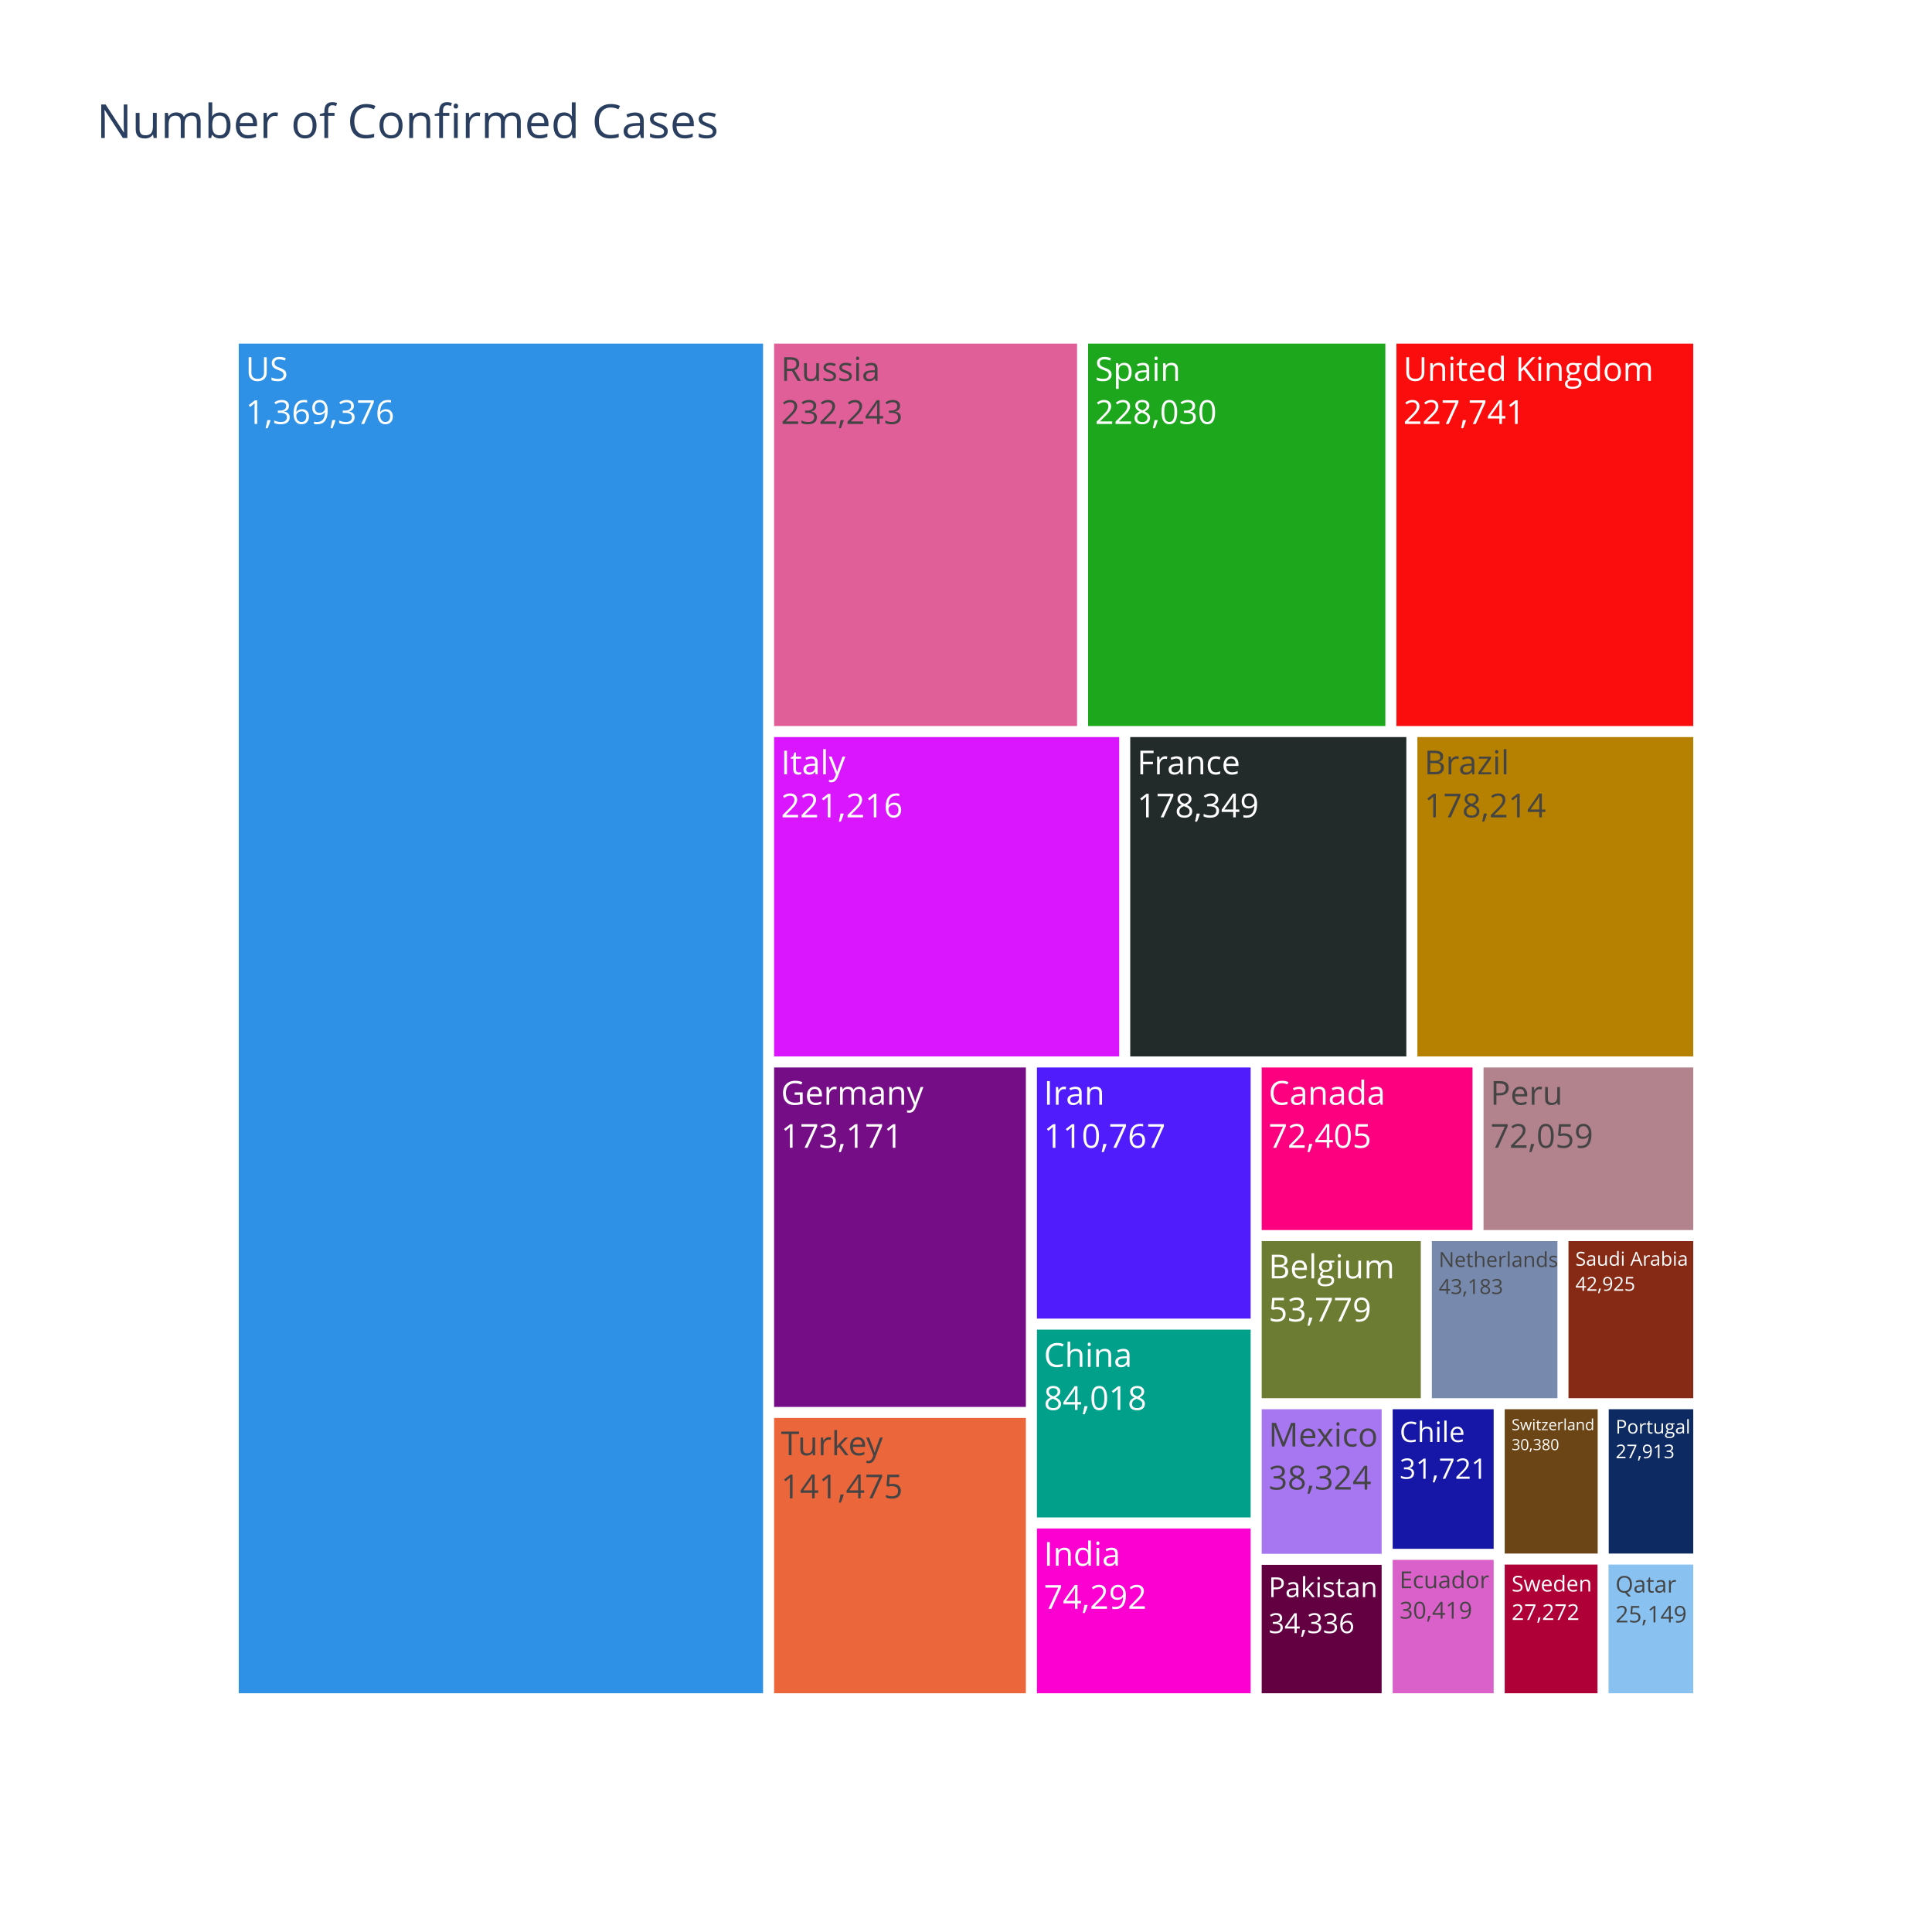
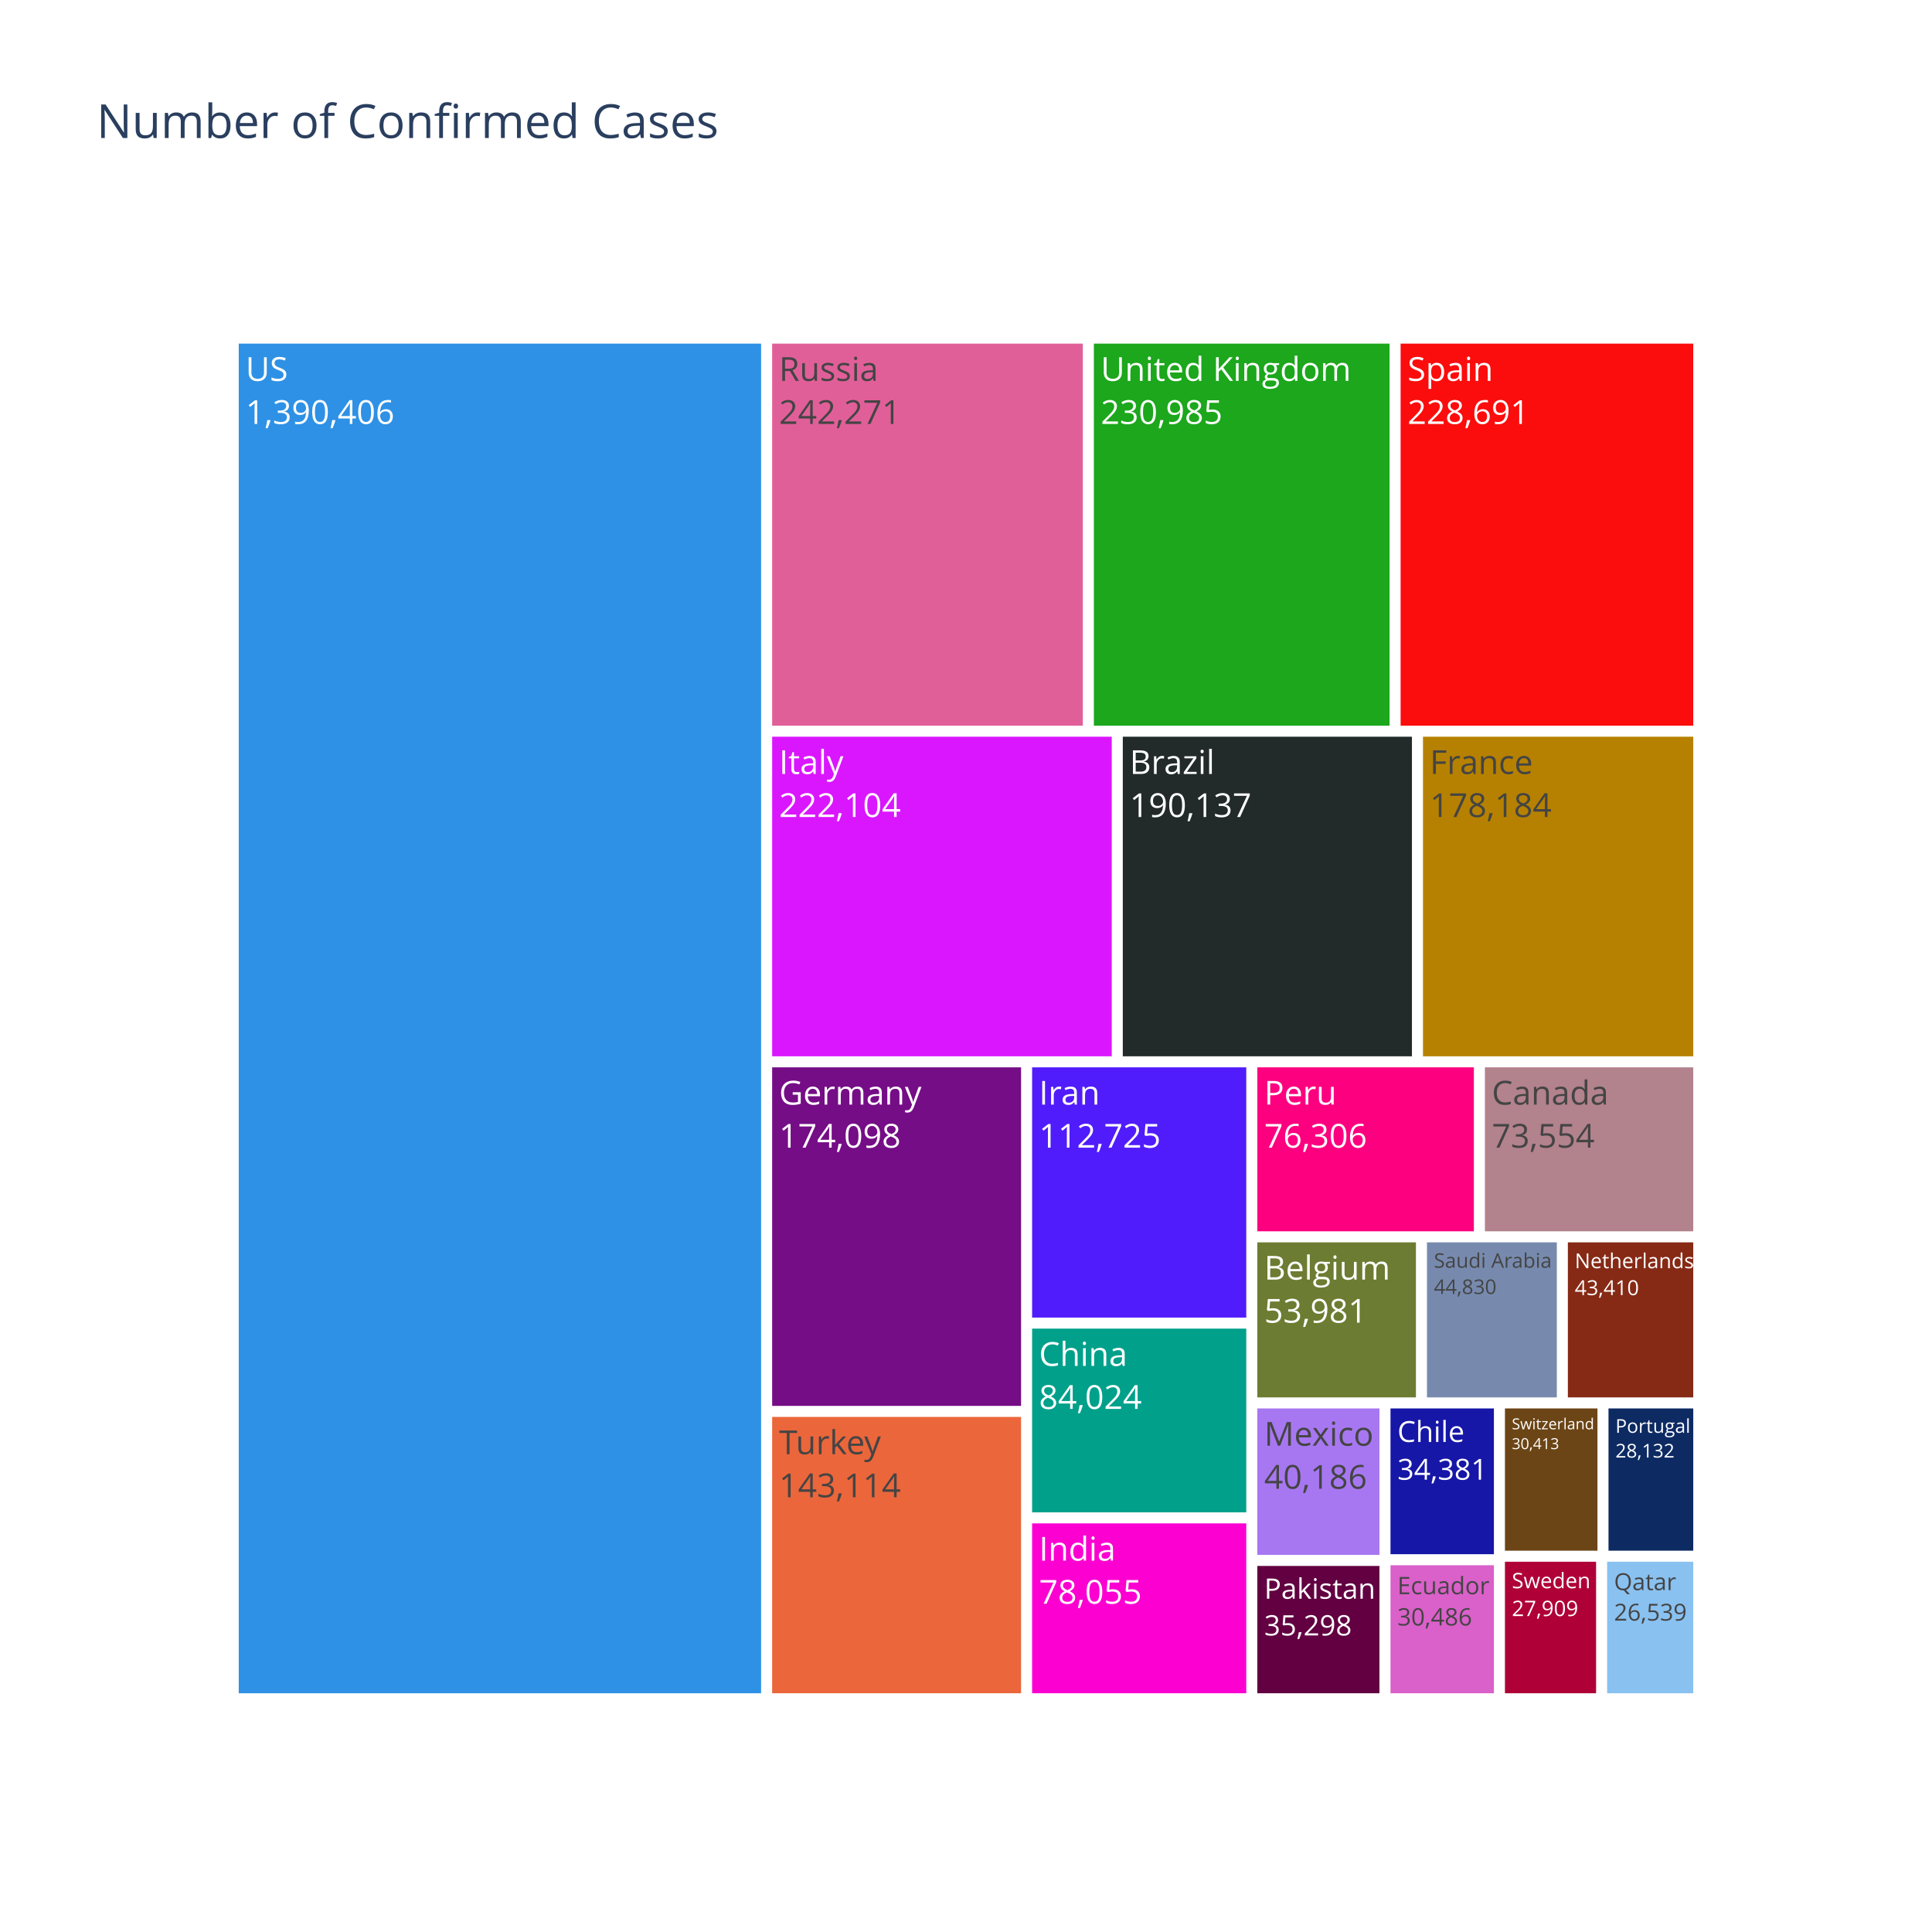
<svg xmlns="http://www.w3.org/2000/svg" class="main-svg" width="700" height="700" style="" viewBox="0 0 700 700">
  <rect x="0" y="0" width="700" height="700" style="fill: rgb(255, 255, 255); fill-opacity: 1;" />
-   <defs id="defs-272569">
+   <defs id="defs-e73ad4">
    <g class="clips" />
    <g class="gradients" />
  </defs>
  <g class="bglayer" />
  <g class="layer-below">
    <g class="imagelayer" />
    <g class="shapelayer" />
  </g>
  <g class="cartesianlayer" />
  <g class="polarlayer" />
  <g class="ternarylayer" />
  <g class="geolayer" />
  <g class="funnelarealayer" />
  <g class="pielayer" />
  <g class="treemaplayer">
    <g class="trace treemap" style="opacity: 1;">
      <g class="slice cursor-pointer">
        <path class="surface" d="M80,100L620,100L620,620L80,620Z" style="pointer-events: all; stroke-width: 0; fill: rgb(0, 0, 0); fill-opacity: 0; stroke: rgb(0, 0, 0); stroke-opacity: 0; opacity: 0;" />
        <g class="slicetext">
          <text data-notex="1" class="slicetext" text-anchor="start" x="0" y="0" style="font-family: 'Open Sans', verdana, arial, sans-serif; font-size: 12px; fill: rgb(42, 63, 95); fill-opacity: 1; white-space: pre;" transform="translate(86,114)"> </text>
        </g>
      </g>
      <g class="slice cursor-pointer">
-         <path class="surface" d="M86,124L276.968,124L276.968,614L86,614Z" style="pointer-events: all; stroke-width: 1; fill: rgb(46, 145, 229); fill-opacity: 1; stroke: rgb(255, 255, 255); stroke-opacity: 1; opacity: 1;" />
+         <path class="surface" d="M86,124L276.263,124L276.263,614L86,614Z" style="pointer-events: all; stroke-width: 1; fill: rgb(46, 145, 229); fill-opacity: 1; stroke: rgb(255, 255, 255); stroke-opacity: 1; opacity: 1;" />
        <g class="slicetext">
          <text data-notex="1" class="slicetext" text-anchor="start" x="0" y="0" style="font-family: 'Open Sans', verdana, arial, sans-serif; font-size: 12px; fill: rgb(255, 255, 255); fill-opacity: 1; white-space: pre;" transform="translate(89,138)">
            <tspan class="line" dy="0em" x="0" y="0">US</tspan>
-             <tspan class="line" dy="1.3em" x="0" y="0">1,369,376</tspan>
-           </text>
-         </g>
-       </g>
-       <g class="slice cursor-pointer">
-         <path class="surface" d="M279.968,124L390.735,124L390.735,263.554L279.968,263.554Z" style="pointer-events: all; stroke-width: 1; fill: rgb(225, 95, 153); fill-opacity: 1; stroke: rgb(255, 255, 255); stroke-opacity: 1; opacity: 1;" />
-         <g class="slicetext">
-           <text data-notex="1" class="slicetext" text-anchor="start" x="0" y="0" style="font-family: 'Open Sans', verdana, arial, sans-serif; font-size: 12px; fill: rgb(68, 68, 68); fill-opacity: 1; white-space: pre;" transform="translate(282.9679,138)">
+             <tspan class="line" dy="1.3em" x="0" y="0">1,390,406</tspan>
+           </text>
+         </g>
+       </g>
+       <g class="slice cursor-pointer">
+         <path class="surface" d="M279.263,124L392.83,124L392.83,263.422L279.263,263.422Z" style="pointer-events: all; stroke-width: 1; fill: rgb(225, 95, 153); fill-opacity: 1; stroke: rgb(255, 255, 255); stroke-opacity: 1; opacity: 1;" />
+         <g class="slicetext">
+           <text data-notex="1" class="slicetext" text-anchor="start" x="0" y="0" style="font-family: 'Open Sans', verdana, arial, sans-serif; font-size: 12px; fill: rgb(68, 68, 68); fill-opacity: 1; white-space: pre;" transform="translate(282.2626,138)">
            <tspan class="line" dy="0em" x="0" y="0">Russia</tspan>
-             <tspan class="line" dy="1.3em" x="0" y="0">232,243</tspan>
-           </text>
-         </g>
-       </g>
-       <g class="slice cursor-pointer">
-         <path class="surface" d="M393.735,124L502.438,124L502.438,263.554L393.735,263.554Z" style="pointer-events: all; stroke-width: 1; fill: rgb(28, 167, 28); fill-opacity: 1; stroke: rgb(255, 255, 255); stroke-opacity: 1; opacity: 1;" />
-         <g class="slicetext">
-           <text data-notex="1" class="slicetext" text-anchor="start" x="0" y="0" style="font-family: 'Open Sans', verdana, arial, sans-serif; font-size: 12px; fill: rgb(255, 255, 255); fill-opacity: 1; white-space: pre;" transform="translate(396.735,138)">
+             <tspan class="line" dy="1.3em" x="0" y="0">242,271</tspan>
+           </text>
+         </g>
+       </g>
+       <g class="slice cursor-pointer">
+         <path class="surface" d="M395.83,124L503.967,124L503.967,263.422L395.83,263.422Z" style="pointer-events: all; stroke-width: 1; fill: rgb(28, 167, 28); fill-opacity: 1; stroke: rgb(255, 255, 255); stroke-opacity: 1; opacity: 1;" />
+         <g class="slicetext">
+           <text data-notex="1" class="slicetext" text-anchor="start" x="0" y="0" style="font-family: 'Open Sans', verdana, arial, sans-serif; font-size: 12px; fill: rgb(255, 255, 255); fill-opacity: 1; white-space: pre;" transform="translate(398.8298,138)">
+             <tspan class="line" dy="0em" x="0" y="0">United Kingdom</tspan>
+             <tspan class="line" dy="1.3em" x="0" y="0">230,985</tspan>
+           </text>
+         </g>
+       </g>
+       <g class="slice cursor-pointer">
+         <path class="surface" d="M506.967,124L614,124L614,263.422L506.967,263.422Z" style="pointer-events: all; stroke-width: 1; fill: rgb(251, 13, 13); fill-opacity: 1; stroke: rgb(255, 255, 255); stroke-opacity: 1; opacity: 1;" />
+         <g class="slicetext">
+           <text data-notex="1" class="slicetext" text-anchor="start" x="0" y="0" style="font-family: 'Open Sans', verdana, arial, sans-serif; font-size: 12px; fill: rgb(255, 255, 255); fill-opacity: 1; white-space: pre;" transform="translate(509.9668,138)">
            <tspan class="line" dy="0em" x="0" y="0">Spain</tspan>
-             <tspan class="line" dy="1.3em" x="0" y="0">228,030</tspan>
-           </text>
-         </g>
-       </g>
-       <g class="slice cursor-pointer">
-         <path class="surface" d="M505.438,124L614,124L614,263.554L505.438,263.554Z" style="pointer-events: all; stroke-width: 1; fill: rgb(251, 13, 13); fill-opacity: 1; stroke: rgb(255, 255, 255); stroke-opacity: 1; opacity: 1;" />
-         <g class="slicetext">
-           <text data-notex="1" class="slicetext" text-anchor="start" x="0" y="0" style="font-family: 'Open Sans', verdana, arial, sans-serif; font-size: 12px; fill: rgb(255, 255, 255); fill-opacity: 1; white-space: pre;" transform="translate(508.4383,138)">
-             <tspan class="line" dy="0em" x="0" y="0">United Kingdom</tspan>
-             <tspan class="line" dy="1.3em" x="0" y="0">227,741</tspan>
-           </text>
-         </g>
-       </g>
-       <g class="slice cursor-pointer">
-         <path class="surface" d="M279.968,266.554L406.008,266.554L406.008,383.268L279.968,383.268Z" style="pointer-events: all; stroke-width: 1; fill: rgb(218, 22, 255); fill-opacity: 1; stroke: rgb(255, 255, 255); stroke-opacity: 1; opacity: 1;" />
-         <g class="slicetext">
-           <text data-notex="1" class="slicetext" text-anchor="start" x="0" y="0" style="font-family: 'Open Sans', verdana, arial, sans-serif; font-size: 12px; fill: rgb(255, 255, 255); fill-opacity: 1; white-space: pre;" transform="translate(282.9679,280.5543)">
+             <tspan class="line" dy="1.3em" x="0" y="0">228,691</tspan>
+           </text>
+         </g>
+       </g>
+       <g class="slice cursor-pointer">
+         <path class="surface" d="M279.263,266.422L403.311,266.422L403.311,383.217L279.263,383.217Z" style="pointer-events: all; stroke-width: 1; fill: rgb(218, 22, 255); fill-opacity: 1; stroke: rgb(255, 255, 255); stroke-opacity: 1; opacity: 1;" />
+         <g class="slicetext">
+           <text data-notex="1" class="slicetext" text-anchor="start" x="0" y="0" style="font-family: 'Open Sans', verdana, arial, sans-serif; font-size: 12px; fill: rgb(255, 255, 255); fill-opacity: 1; white-space: pre;" transform="translate(282.2626,280.4224)">
            <tspan class="line" dy="0em" x="0" y="0">Italy</tspan>
-             <tspan class="line" dy="1.3em" x="0" y="0">221,216</tspan>
-           </text>
-         </g>
-       </g>
-       <g class="slice cursor-pointer">
-         <path class="surface" d="M409.008,266.554L510.044,266.554L510.044,383.268L409.008,383.268Z" style="pointer-events: all; stroke-width: 1; fill: rgb(34, 42, 42); fill-opacity: 1; stroke: rgb(255, 255, 255); stroke-opacity: 1; opacity: 1;" />
-         <g class="slicetext">
-           <text data-notex="1" class="slicetext" text-anchor="start" x="0" y="0" style="font-family: 'Open Sans', verdana, arial, sans-serif; font-size: 12px; fill: rgb(255, 255, 255); fill-opacity: 1; white-space: pre;" transform="translate(412.0084,280.5543)">
+             <tspan class="line" dy="1.3em" x="0" y="0">222,104</tspan>
+           </text>
+         </g>
+       </g>
+       <g class="slice cursor-pointer">
+         <path class="surface" d="M406.311,266.422L512.074,266.422L512.074,383.217L406.311,383.217Z" style="pointer-events: all; stroke-width: 1; fill: rgb(34, 42, 42); fill-opacity: 1; stroke: rgb(255, 255, 255); stroke-opacity: 1; opacity: 1;" />
+         <g class="slicetext">
+           <text data-notex="1" class="slicetext" text-anchor="start" x="0" y="0" style="font-family: 'Open Sans', verdana, arial, sans-serif; font-size: 12px; fill: rgb(255, 255, 255); fill-opacity: 1; white-space: pre;" transform="translate(409.3115,280.4224)">
+             <tspan class="line" dy="0em" x="0" y="0">Brazil</tspan>
+             <tspan class="line" dy="1.3em" x="0" y="0">190,137</tspan>
+           </text>
+         </g>
+       </g>
+       <g class="slice cursor-pointer">
+         <path class="surface" d="M515.074,266.422L614,266.422L614,383.217L515.074,383.217Z" style="pointer-events: all; stroke-width: 1; fill: rgb(182, 129, 0); fill-opacity: 1; stroke: rgb(255, 255, 255); stroke-opacity: 1; opacity: 1;" />
+         <g class="slicetext">
+           <text data-notex="1" class="slicetext" text-anchor="start" x="0" y="0" style="font-family: 'Open Sans', verdana, arial, sans-serif; font-size: 12px; fill: rgb(68, 68, 68); fill-opacity: 1; white-space: pre;" transform="translate(518.0744,280.4224)">
            <tspan class="line" dy="0em" x="0" y="0">France</tspan>
-             <tspan class="line" dy="1.3em" x="0" y="0">178,349</tspan>
-           </text>
-         </g>
-       </g>
-       <g class="slice cursor-pointer">
-         <path class="surface" d="M513.044,266.554L614,266.554L614,383.268L513.044,383.268Z" style="pointer-events: all; stroke-width: 1; fill: rgb(182, 129, 0); fill-opacity: 1; stroke: rgb(255, 255, 255); stroke-opacity: 1; opacity: 1;" />
-         <g class="slicetext">
-           <text data-notex="1" class="slicetext" text-anchor="start" x="0" y="0" style="font-family: 'Open Sans', verdana, arial, sans-serif; font-size: 12px; fill: rgb(68, 68, 68); fill-opacity: 1; white-space: pre;" transform="translate(516.0436,280.5543)">
-             <tspan class="line" dy="0em" x="0" y="0">Brazil</tspan>
-             <tspan class="line" dy="1.3em" x="0" y="0">178,214</tspan>
-           </text>
-         </g>
-       </g>
-       <g class="slice cursor-pointer">
-         <path class="surface" d="M279.968,386.268L372.197,386.268L372.197,510.256L279.968,510.256Z" style="pointer-events: all; stroke-width: 1; fill: rgb(117, 13, 134); fill-opacity: 1; stroke: rgb(255, 255, 255); stroke-opacity: 1; opacity: 1;" />
-         <g class="slicetext">
-           <text data-notex="1" class="slicetext" text-anchor="start" x="0" y="0" style="font-family: 'Open Sans', verdana, arial, sans-serif; font-size: 12px; fill: rgb(255, 255, 255); fill-opacity: 1; white-space: pre;" transform="translate(282.9679,400.2682)">
+             <tspan class="line" dy="1.3em" x="0" y="0">178,184</tspan>
+           </text>
+         </g>
+       </g>
+       <g class="slice cursor-pointer">
+         <path class="surface" d="M279.263,386.217L370.452,386.217L370.452,509.88L279.263,509.88Z" style="pointer-events: all; stroke-width: 1; fill: rgb(117, 13, 134); fill-opacity: 1; stroke: rgb(255, 255, 255); stroke-opacity: 1; opacity: 1;" />
+         <g class="slicetext">
+           <text data-notex="1" class="slicetext" text-anchor="start" x="0" y="0" style="font-family: 'Open Sans', verdana, arial, sans-serif; font-size: 12px; fill: rgb(255, 255, 255); fill-opacity: 1; white-space: pre;" transform="translate(282.2626,400.2175)">
            <tspan class="line" dy="0em" x="0" y="0">Germany</tspan>
-             <tspan class="line" dy="1.3em" x="0" y="0">173,171</tspan>
-           </text>
-         </g>
-       </g>
-       <g class="slice cursor-pointer">
-         <path class="surface" d="M279.968,513.256L372.197,513.256L372.197,614L279.968,614Z" style="pointer-events: all; stroke-width: 1; fill: rgb(235, 102, 59); fill-opacity: 1; stroke: rgb(255, 255, 255); stroke-opacity: 1; opacity: 1;" />
-         <g class="slicetext">
-           <text data-notex="1" class="slicetext" text-anchor="start" x="0" y="0" style="font-family: 'Open Sans', verdana, arial, sans-serif; font-size: 12px; fill: rgb(68, 68, 68); fill-opacity: 1; white-space: pre;" transform="translate(282.9679,527.2555)">
+             <tspan class="line" dy="1.3em" x="0" y="0">174,098</tspan>
+           </text>
+         </g>
+       </g>
+       <g class="slice cursor-pointer">
+         <path class="surface" d="M279.263,512.88L370.452,512.88L370.452,614L279.263,614Z" style="pointer-events: all; stroke-width: 1; fill: rgb(235, 102, 59); fill-opacity: 1; stroke: rgb(255, 255, 255); stroke-opacity: 1; opacity: 1;" />
+         <g class="slicetext">
+           <text data-notex="1" class="slicetext" text-anchor="start" x="0" y="0" style="font-family: 'Open Sans', verdana, arial, sans-serif; font-size: 12px; fill: rgb(68, 68, 68); fill-opacity: 1; white-space: pre;" transform="translate(282.2626,526.8797)">
            <tspan class="line" dy="0em" x="0" y="0">Turkey</tspan>
-             <tspan class="line" dy="1.3em" x="0" y="0">141,475</tspan>
-           </text>
-         </g>
-       </g>
-       <g class="slice cursor-pointer">
-         <path class="surface" d="M375.197,386.268L453.634,386.268L453.634,478.25L375.197,478.25Z" style="pointer-events: all; stroke-width: 1; fill: rgb(81, 28, 251); fill-opacity: 1; stroke: rgb(255, 255, 255); stroke-opacity: 1; opacity: 1;" />
-         <g class="slicetext">
-           <text data-notex="1" class="slicetext" text-anchor="start" x="0" y="0" style="font-family: 'Open Sans', verdana, arial, sans-serif; font-size: 12px; fill: rgb(255, 255, 255); fill-opacity: 1; white-space: pre;" transform="translate(378.1969,400.2682)">
+             <tspan class="line" dy="1.3em" x="0" y="0">143,114</tspan>
+           </text>
+         </g>
+       </g>
+       <g class="slice cursor-pointer">
+         <path class="surface" d="M373.452,386.217L452.048,386.217L452.048,477.885L373.452,477.885Z" style="pointer-events: all; stroke-width: 1; fill: rgb(81, 28, 251); fill-opacity: 1; stroke: rgb(255, 255, 255); stroke-opacity: 1; opacity: 1;" />
+         <g class="slicetext">
+           <text data-notex="1" class="slicetext" text-anchor="start" x="0" y="0" style="font-family: 'Open Sans', verdana, arial, sans-serif; font-size: 12px; fill: rgb(255, 255, 255); fill-opacity: 1; white-space: pre;" transform="translate(376.4516,400.2175)">
            <tspan class="line" dy="0em" x="0" y="0">Iran</tspan>
-             <tspan class="line" dy="1.3em" x="0" y="0">110,767</tspan>
-           </text>
-         </g>
-       </g>
-       <g class="slice cursor-pointer">
-         <path class="surface" d="M375.197,481.25L453.634,481.25L453.634,550.295L375.197,550.295Z" style="pointer-events: all; stroke-width: 1; fill: rgb(0, 160, 139); fill-opacity: 1; stroke: rgb(255, 255, 255); stroke-opacity: 1; opacity: 1;" />
-         <g class="slicetext">
-           <text data-notex="1" class="slicetext" text-anchor="start" x="0" y="0" style="font-family: 'Open Sans', verdana, arial, sans-serif; font-size: 12px; fill: rgb(255, 255, 255); fill-opacity: 1; white-space: pre;" transform="translate(378.1969,495.2502)">
+             <tspan class="line" dy="1.3em" x="0" y="0">112,725</tspan>
+           </text>
+         </g>
+       </g>
+       <g class="slice cursor-pointer">
+         <path class="surface" d="M373.452,480.885L452.048,480.885L452.048,548.449L373.452,548.449Z" style="pointer-events: all; stroke-width: 1; fill: rgb(0, 160, 139); fill-opacity: 1; stroke: rgb(255, 255, 255); stroke-opacity: 1; opacity: 1;" />
+         <g class="slicetext">
+           <text data-notex="1" class="slicetext" text-anchor="start" x="0" y="0" style="font-family: 'Open Sans', verdana, arial, sans-serif; font-size: 12px; fill: rgb(255, 255, 255); fill-opacity: 1; white-space: pre;" transform="translate(376.4516,494.8848)">
            <tspan class="line" dy="0em" x="0" y="0">China</tspan>
-             <tspan class="line" dy="1.3em" x="0" y="0">84,018</tspan>
-           </text>
-         </g>
-       </g>
-       <g class="slice cursor-pointer">
-         <path class="surface" d="M375.197,553.295L453.634,553.295L453.634,614L375.197,614Z" style="pointer-events: all; stroke-width: 1; fill: rgb(251, 0, 209); fill-opacity: 1; stroke: rgb(255, 255, 255); stroke-opacity: 1; opacity: 1;" />
-         <g class="slicetext">
-           <text data-notex="1" class="slicetext" text-anchor="start" x="0" y="0" style="font-family: 'Open Sans', verdana, arial, sans-serif; font-size: 12px; fill: rgb(255, 255, 255); fill-opacity: 1; white-space: pre;" transform="translate(378.1969,567.2951)">
+             <tspan class="line" dy="1.3em" x="0" y="0">84,024</tspan>
+           </text>
+         </g>
+       </g>
+       <g class="slice cursor-pointer">
+         <path class="surface" d="M373.452,551.449L452.048,551.449L452.048,614L373.452,614Z" style="pointer-events: all; stroke-width: 1; fill: rgb(251, 0, 209); fill-opacity: 1; stroke: rgb(255, 255, 255); stroke-opacity: 1; opacity: 1;" />
+         <g class="slicetext">
+           <text data-notex="1" class="slicetext" text-anchor="start" x="0" y="0" style="font-family: 'Open Sans', verdana, arial, sans-serif; font-size: 12px; fill: rgb(255, 255, 255); fill-opacity: 1; white-space: pre;" transform="translate(376.4516,565.4488)">
            <tspan class="line" dy="0em" x="0" y="0">India</tspan>
-             <tspan class="line" dy="1.3em" x="0" y="0">74,292</tspan>
-           </text>
-         </g>
-       </g>
-       <g class="slice cursor-pointer">
-         <path class="surface" d="M456.634,386.268L534.009,386.268L534.009,446.176L456.634,446.176Z" style="pointer-events: all; stroke-width: 1; fill: rgb(252, 0, 128); fill-opacity: 1; stroke: rgb(255, 255, 255); stroke-opacity: 1; opacity: 1;" />
-         <g class="slicetext">
-           <text data-notex="1" class="slicetext" text-anchor="start" x="0" y="0" style="font-family: 'Open Sans', verdana, arial, sans-serif; font-size: 12px; fill: rgb(255, 255, 255); fill-opacity: 1; white-space: pre;" transform="translate(459.6341,400.2682)">
+             <tspan class="line" dy="1.3em" x="0" y="0">78,055</tspan>
+           </text>
+         </g>
+       </g>
+       <g class="slice cursor-pointer">
+         <path class="surface" d="M455.048,386.217L534.511,386.217L534.511,446.627L455.048,446.627Z" style="pointer-events: all; stroke-width: 1; fill: rgb(252, 0, 128); fill-opacity: 1; stroke: rgb(255, 255, 255); stroke-opacity: 1; opacity: 1;" />
+         <g class="slicetext">
+           <text data-notex="1" class="slicetext" text-anchor="start" x="0" y="0" style="font-family: 'Open Sans', verdana, arial, sans-serif; font-size: 12px; fill: rgb(255, 255, 255); fill-opacity: 1; white-space: pre;" transform="translate(458.0484,400.2175)">
+             <tspan class="line" dy="0em" x="0" y="0">Peru</tspan>
+             <tspan class="line" dy="1.3em" x="0" y="0">76,306</tspan>
+           </text>
+         </g>
+       </g>
+       <g class="slice cursor-pointer">
+         <path class="surface" d="M537.511,386.217L614,386.217L614,446.627L537.511,446.627Z" style="pointer-events: all; stroke-width: 1; fill: rgb(178, 130, 141); fill-opacity: 1; stroke: rgb(255, 255, 255); stroke-opacity: 1; opacity: 1;" />
+         <g class="slicetext">
+           <text data-notex="1" class="slicetext" text-anchor="start" x="0" y="0" style="font-family: 'Open Sans', verdana, arial, sans-serif; font-size: 12px; fill: rgb(68, 68, 68); fill-opacity: 1; white-space: pre;" transform="translate(540.5112,400.2175)">
            <tspan class="line" dy="0em" x="0" y="0">Canada</tspan>
-             <tspan class="line" dy="1.3em" x="0" y="0">72,405</tspan>
-           </text>
-         </g>
-       </g>
-       <g class="slice cursor-pointer">
-         <path class="surface" d="M537.009,386.268L614,386.268L614,446.176L537.009,446.176Z" style="pointer-events: all; stroke-width: 1; fill: rgb(178, 130, 141); fill-opacity: 1; stroke: rgb(255, 255, 255); stroke-opacity: 1; opacity: 1;" />
-         <g class="slicetext">
-           <text data-notex="1" class="slicetext" text-anchor="start" x="0" y="0" style="font-family: 'Open Sans', verdana, arial, sans-serif; font-size: 12px; fill: rgb(68, 68, 68); fill-opacity: 1; white-space: pre;" transform="translate(540.0091,400.2682)">
-             <tspan class="line" dy="0em" x="0" y="0">Peru</tspan>
-             <tspan class="line" dy="1.3em" x="0" y="0">72,059</tspan>
-           </text>
-         </g>
-       </g>
-       <g class="slice cursor-pointer">
-         <path class="surface" d="M456.634,449.176L515.286,449.176L515.286,507.09L456.634,507.09Z" style="pointer-events: all; stroke-width: 1; fill: rgb(108, 124, 50); fill-opacity: 1; stroke: rgb(255, 255, 255); stroke-opacity: 1; opacity: 1;" />
-         <g class="slicetext">
-           <text data-notex="1" class="slicetext" text-anchor="start" x="0" y="0" style="font-family: 'Open Sans', verdana, arial, sans-serif; font-size: 12px; fill: rgb(255, 255, 255); fill-opacity: 1; white-space: pre;" transform="translate(459.6341,463.1756)">
+             <tspan class="line" dy="1.3em" x="0" y="0">73,554</tspan>
+           </text>
+         </g>
+       </g>
+       <g class="slice cursor-pointer">
+         <path class="surface" d="M455.048,449.627L513.518,449.627L513.518,506.804L455.048,506.804Z" style="pointer-events: all; stroke-width: 1; fill: rgb(108, 124, 50); fill-opacity: 1; stroke: rgb(255, 255, 255); stroke-opacity: 1; opacity: 1;" />
+         <g class="slicetext">
+           <text data-notex="1" class="slicetext" text-anchor="start" x="0" y="0" style="font-family: 'Open Sans', verdana, arial, sans-serif; font-size: 12px; fill: rgb(255, 255, 255); fill-opacity: 1; white-space: pre;" transform="translate(458.0484,463.6269)">
            <tspan class="line" dy="0em" x="0" y="0">Belgium</tspan>
-             <tspan class="line" dy="1.3em" x="0" y="0">53,779</tspan>
-           </text>
-         </g>
-       </g>
-       <g class="slice cursor-pointer">
-         <path class="surface" d="M518.286,449.176L564.791,449.176L564.791,507.09L518.286,507.09Z" style="pointer-events: all; stroke-width: 1; fill: rgb(119, 138, 174); fill-opacity: 1; stroke: rgb(255, 255, 255); stroke-opacity: 1; opacity: 1;" />
-         <g class="slicetext">
-           <text data-notex="1" class="slicetext" text-anchor="start" x="0" y="0" style="font-family: 'Open Sans', verdana, arial, sans-serif; font-size: 12px; fill: rgb(68, 68, 68); fill-opacity: 1; white-space: pre;" transform="translate(521.2862,459.0601)scale(0.6258589)">
+             <tspan class="line" dy="1.3em" x="0" y="0">53,981</tspan>
+           </text>
+         </g>
+       </g>
+       <g class="slice cursor-pointer">
+         <path class="surface" d="M516.518,449.627L564.568,449.627L564.568,506.804L516.518,506.804Z" style="pointer-events: all; stroke-width: 1; fill: rgb(119, 138, 174); fill-opacity: 1; stroke: rgb(255, 255, 255); stroke-opacity: 1; opacity: 1;" />
+         <g class="slicetext">
+           <text data-notex="1" class="slicetext" text-anchor="start" x="0" y="0" style="font-family: 'Open Sans', verdana, arial, sans-serif; font-size: 12px; fill: rgb(68, 68, 68); fill-opacity: 1; white-space: pre;" transform="translate(519.5183,459.3258)scale(0.6089973)">
+             <tspan class="line" dy="0em" x="0" y="0">Saudi Arabia</tspan>
+             <tspan class="line" dy="1.3em" x="0" y="0">44,830</tspan>
+           </text>
+         </g>
+       </g>
+       <g class="slice cursor-pointer">
+         <path class="surface" d="M567.568,449.627L614,449.627L614,506.804L567.568,506.804Z" style="pointer-events: all; stroke-width: 1; fill: rgb(134, 42, 22); fill-opacity: 1; stroke: rgb(255, 255, 255); stroke-opacity: 1; opacity: 1;" />
+         <g class="slicetext">
+           <text data-notex="1" class="slicetext" text-anchor="start" x="0" y="0" style="font-family: 'Open Sans', verdana, arial, sans-serif; font-size: 12px; fill: rgb(255, 255, 255); fill-opacity: 1; white-space: pre;" transform="translate(570.5676,459.499)scale(0.6247395)">
            <tspan class="line" dy="0em" x="0" y="0">Netherlands</tspan>
-             <tspan class="line" dy="1.3em" x="0" y="0">43,183</tspan>
-           </text>
-         </g>
-       </g>
-       <g class="slice cursor-pointer">
-         <path class="surface" d="M567.791,449.176L614,449.176L614,507.09L567.791,507.09Z" style="pointer-events: all; stroke-width: 1; fill: rgb(134, 42, 22); fill-opacity: 1; stroke: rgb(255, 255, 255); stroke-opacity: 1; opacity: 1;" />
-         <g class="slicetext">
-           <text data-notex="1" class="slicetext" text-anchor="start" x="0" y="0" style="font-family: 'Open Sans', verdana, arial, sans-serif; font-size: 12px; fill: rgb(255, 255, 255); fill-opacity: 1; white-space: pre;" transform="translate(570.791,458.5814)scale(0.582344)">
-             <tspan class="line" dy="0em" x="0" y="0">Saudi Arabia</tspan>
-             <tspan class="line" dy="1.3em" x="0" y="0">42,925</tspan>
-           </text>
-         </g>
-       </g>
-       <g class="slice cursor-pointer">
-         <path class="surface" d="M456.634,510.09L501.095,510.09L501.095,563.479L456.634,563.479Z" style="pointer-events: all; stroke-width: 1; fill: rgb(167, 119, 241); fill-opacity: 1; stroke: rgb(255, 255, 255); stroke-opacity: 1; opacity: 1;" />
-         <g class="slicetext">
-           <text data-notex="1" class="slicetext" text-anchor="start" x="0" y="0" style="font-family: 'Open Sans', verdana, arial, sans-serif; font-size: 12px; fill: rgb(68, 68, 68); fill-opacity: 1; white-space: pre;" transform="translate(459.6341,524.09)">
+             <tspan class="line" dy="1.3em" x="0" y="0">43,410</tspan>
+           </text>
+         </g>
+       </g>
+       <g class="slice cursor-pointer">
+         <path class="surface" d="M455.048,509.804L500.302,509.804L500.302,563.873L455.048,563.873Z" style="pointer-events: all; stroke-width: 1; fill: rgb(167, 119, 241); fill-opacity: 1; stroke: rgb(255, 255, 255); stroke-opacity: 1; opacity: 1;" />
+         <g class="slicetext">
+           <text data-notex="1" class="slicetext" text-anchor="start" x="0" y="0" style="font-family: 'Open Sans', verdana, arial, sans-serif; font-size: 12px; fill: rgb(68, 68, 68); fill-opacity: 1; white-space: pre;" transform="translate(458.0484,523.804)">
            <tspan class="line" dy="0em" x="0" y="0">Mexico</tspan>
-             <tspan class="line" dy="1.3em" x="0" y="0">38,324</tspan>
-           </text>
-         </g>
-       </g>
-       <g class="slice cursor-pointer">
-         <path class="surface" d="M456.634,566.479L501.095,566.479L501.095,614L456.634,614Z" style="pointer-events: all; stroke-width: 1; fill: rgb(98, 0, 66); fill-opacity: 1; stroke: rgb(255, 255, 255); stroke-opacity: 1; opacity: 1;" />
-         <g class="slicetext">
-           <text data-notex="1" class="slicetext" text-anchor="start" x="0" y="0" style="font-family: 'Open Sans', verdana, arial, sans-serif; font-size: 12px; fill: rgb(255, 255, 255); fill-opacity: 1; white-space: pre;" transform="translate(459.6341,578.6697)scale(0.8355272)">
+             <tspan class="line" dy="1.3em" x="0" y="0">40,186</tspan>
+           </text>
+         </g>
+       </g>
+       <g class="slice cursor-pointer">
+         <path class="surface" d="M455.048,566.873L500.302,566.873L500.302,614L455.048,614Z" style="pointer-events: all; stroke-width: 1; fill: rgb(98, 0, 66); fill-opacity: 1; stroke: rgb(255, 255, 255); stroke-opacity: 1; opacity: 1;" />
+         <g class="slicetext">
+           <text data-notex="1" class="slicetext" text-anchor="start" x="0" y="0" style="font-family: 'Open Sans', verdana, arial, sans-serif; font-size: 12px; fill: rgb(255, 255, 255); fill-opacity: 1; white-space: pre;" transform="translate(458.0484,579.2531)scale(0.8527594)">
            <tspan class="line" dy="0em" x="0" y="0">Pakistan</tspan>
-             <tspan class="line" dy="1.3em" x="0" y="0">34,336</tspan>
-           </text>
-         </g>
-       </g>
-       <g class="slice cursor-pointer">
-         <path class="surface" d="M504.095,510.09L541.683,510.09L541.683,561.665L504.095,561.665Z" style="pointer-events: all; stroke-width: 1; fill: rgb(22, 22, 167); fill-opacity: 1; stroke: rgb(255, 255, 255); stroke-opacity: 1; opacity: 1;" />
-         <g class="slicetext">
-           <text data-notex="1" class="slicetext" text-anchor="start" x="0" y="0" style="font-family: 'Open Sans', verdana, arial, sans-serif; font-size: 12px; fill: rgb(255, 255, 255); fill-opacity: 1; white-space: pre;" transform="translate(507.0945,522.4733)scale(0.8530326)">
+             <tspan class="line" dy="1.3em" x="0" y="0">35,298</tspan>
+           </text>
+         </g>
+       </g>
+       <g class="slice cursor-pointer">
+         <path class="surface" d="M503.302,509.804L541.769,509.804L541.769,563.62L503.302,563.62Z" style="pointer-events: all; stroke-width: 1; fill: rgb(22, 22, 167); fill-opacity: 1; stroke: rgb(255, 255, 255); stroke-opacity: 1; opacity: 1;" />
+         <g class="slicetext">
+           <text data-notex="1" class="slicetext" text-anchor="start" x="0" y="0" style="font-family: 'Open Sans', verdana, arial, sans-serif; font-size: 12px; fill: rgb(255, 255, 255); fill-opacity: 1; white-space: pre;" transform="translate(506.302,522.4481)scale(0.8767353)">
            <tspan class="line" dy="0em" x="0" y="0">Chile</tspan>
-             <tspan class="line" dy="1.3em" x="0" y="0">31,721</tspan>
-           </text>
-         </g>
-       </g>
-       <g class="slice cursor-pointer">
-         <path class="surface" d="M504.095,564.665L541.683,564.665L541.683,614L504.095,614Z" style="pointer-events: all; stroke-width: 1; fill: rgb(218, 96, 202); fill-opacity: 1; stroke: rgb(255, 255, 255); stroke-opacity: 1; opacity: 1;" />
-         <g class="slicetext">
-           <text data-notex="1" class="slicetext" text-anchor="start" x="0" y="0" style="font-family: 'Open Sans', verdana, arial, sans-serif; font-size: 12px; fill: rgb(68, 68, 68); fill-opacity: 1; white-space: pre;" transform="translate(507.0945,575.438)scale(0.7066366)">
+             <tspan class="line" dy="1.3em" x="0" y="0">34,381</tspan>
+           </text>
+         </g>
+       </g>
+       <g class="slice cursor-pointer">
+         <path class="surface" d="M503.302,566.62L541.769,566.62L541.769,614L503.302,614Z" style="pointer-events: all; stroke-width: 1; fill: rgb(218, 96, 202); fill-opacity: 1; stroke: rgb(255, 255, 255); stroke-opacity: 1; opacity: 1;" />
+         <g class="slicetext">
+           <text data-notex="1" class="slicetext" text-anchor="start" x="0" y="0" style="font-family: 'Open Sans', verdana, arial, sans-serif; font-size: 12px; fill: rgb(68, 68, 68); fill-opacity: 1; white-space: pre;" transform="translate(506.302,577.6093)scale(0.7262715)">
            <tspan class="line" dy="0em" x="0" y="0">Ecuador</tspan>
-             <tspan class="line" dy="1.3em" x="0" y="0">30,419</tspan>
-           </text>
-         </g>
-       </g>
-       <g class="slice cursor-pointer">
-         <path class="surface" d="M544.683,510.09L579.372,510.09L579.372,563.38L544.683,563.38Z" style="pointer-events: all; stroke-width: 1; fill: rgb(108, 69, 22); fill-opacity: 1; stroke: rgb(255, 255, 255); stroke-opacity: 1; opacity: 1;" />
-         <g class="slicetext">
-           <text data-notex="1" class="slicetext" text-anchor="start" x="0" y="0" style="font-family: 'Open Sans', verdana, arial, sans-serif; font-size: 12px; fill: rgb(255, 255, 255); fill-opacity: 1; white-space: pre;" transform="translate(547.6834,518.1773)scale(0.4624856)">
+             <tspan class="line" dy="1.3em" x="0" y="0">30,486</tspan>
+           </text>
+         </g>
+       </g>
+       <g class="slice cursor-pointer">
+         <path class="surface" d="M544.769,509.804L579.291,509.804L579.291,562.345L544.769,562.345Z" style="pointer-events: all; stroke-width: 1; fill: rgb(108, 69, 22); fill-opacity: 1; stroke: rgb(255, 255, 255); stroke-opacity: 1; opacity: 1;" />
+         <g class="slicetext">
+           <text data-notex="1" class="slicetext" text-anchor="start" x="0" y="0" style="font-family: 'Open Sans', verdana, arial, sans-serif; font-size: 12px; fill: rgb(255, 255, 255); fill-opacity: 1; white-space: pre;" transform="translate(547.7686,517.862)scale(0.459814)">
            <tspan class="line" dy="0em" x="0" y="0">Switzerland</tspan>
-             <tspan class="line" dy="1.3em" x="0" y="0">30,380</tspan>
-           </text>
-         </g>
-       </g>
-       <g class="slice cursor-pointer">
-         <path class="surface" d="M582.372,510.09L614,510.09L614,563.38L582.372,563.38Z" style="pointer-events: all; stroke-width: 1; fill: rgb(13, 42, 99); fill-opacity: 1; stroke: rgb(255, 255, 255); stroke-opacity: 1; opacity: 1;" />
-         <g class="slicetext">
-           <text data-notex="1" class="slicetext" text-anchor="start" x="0" y="0" style="font-family: 'Open Sans', verdana, arial, sans-serif; font-size: 12px; fill: rgb(255, 255, 255); fill-opacity: 1; white-space: pre;" transform="translate(585.3719,519.3962)scale(0.5732948)">
+             <tspan class="line" dy="1.3em" x="0" y="0">30,413</tspan>
+           </text>
+         </g>
+       </g>
+       <g class="slice cursor-pointer">
+         <path class="surface" d="M582.291,509.804L614,509.804L614,562.345L582.291,562.345Z" style="pointer-events: all; stroke-width: 1; fill: rgb(13, 42, 99); fill-opacity: 1; stroke: rgb(255, 255, 255); stroke-opacity: 1; opacity: 1;" />
+         <g class="slicetext">
+           <text data-notex="1" class="slicetext" text-anchor="start" x="0" y="0" style="font-family: 'Open Sans', verdana, arial, sans-serif; font-size: 12px; fill: rgb(255, 255, 255); fill-opacity: 1; white-space: pre;" transform="translate(585.2914,519.1301)scale(0.5750961)">
            <tspan class="line" dy="0em" x="0" y="0">Portugal</tspan>
-             <tspan class="line" dy="1.3em" x="0" y="0">27,913</tspan>
-           </text>
-         </g>
-       </g>
-       <g class="slice cursor-pointer">
-         <path class="surface" d="M544.683,566.38L579.306,566.38L579.306,614L544.683,614Z" style="pointer-events: all; stroke-width: 1; fill: rgb(175, 0, 56); fill-opacity: 1; stroke: rgb(255, 255, 255); stroke-opacity: 1; opacity: 1;" />
-         <g class="slicetext">
-           <text data-notex="1" class="slicetext" text-anchor="start" x="0" y="0" style="font-family: 'Open Sans', verdana, arial, sans-serif; font-size: 12px; fill: rgb(255, 255, 255); fill-opacity: 1; white-space: pre;" transform="translate(547.6834,576.6389)scale(0.6598892)">
+             <tspan class="line" dy="1.3em" x="0" y="0">28,132</tspan>
+           </text>
+         </g>
+       </g>
+       <g class="slice cursor-pointer">
+         <path class="surface" d="M544.769,565.345L578.793,565.345L578.793,614L544.769,614Z" style="pointer-events: all; stroke-width: 1; fill: rgb(175, 0, 56); fill-opacity: 1; stroke: rgb(255, 255, 255); stroke-opacity: 1; opacity: 1;" />
+         <g class="slicetext">
+           <text data-notex="1" class="slicetext" text-anchor="start" x="0" y="0" style="font-family: 'Open Sans', verdana, arial, sans-serif; font-size: 12px; fill: rgb(255, 255, 255); fill-opacity: 1; white-space: pre;" transform="translate(547.7686,575.4525)scale(0.6460967)">
            <tspan class="line" dy="0em" x="0" y="0">Sweden</tspan>
-             <tspan class="line" dy="1.3em" x="0" y="0">27,272</tspan>
-           </text>
-         </g>
-       </g>
-       <g class="slice cursor-pointer">
-         <path class="surface" d="M582.306,566.38L614,566.38L614,614L582.306,614Z" style="pointer-events: all; stroke-width: 1; fill: rgb(137, 193, 240); fill-opacity: 1; stroke: rgb(255, 255, 255); stroke-opacity: 1; opacity: 1;" />
-         <g class="slicetext">
-           <text data-notex="1" class="slicetext" text-anchor="start" x="0" y="0" style="font-family: 'Open Sans', verdana, arial, sans-serif; font-size: 12px; fill: rgb(68, 68, 68); fill-opacity: 1; white-space: pre;" transform="translate(585.3061,577.0124)scale(0.6938448)">
+             <tspan class="line" dy="1.3em" x="0" y="0">27,909</tspan>
+           </text>
+         </g>
+       </g>
+       <g class="slice cursor-pointer">
+         <path class="surface" d="M581.793,565.345L614,565.345L614,614L581.793,614Z" style="pointer-events: all; stroke-width: 1; fill: rgb(137, 193, 240); fill-opacity: 1; stroke: rgb(255, 255, 255); stroke-opacity: 1; opacity: 1;" />
+         <g class="slicetext">
+           <text data-notex="1" class="slicetext" text-anchor="start" x="0" y="0" style="font-family: 'Open Sans', verdana, arial, sans-serif; font-size: 12px; fill: rgb(68, 68, 68); fill-opacity: 1; white-space: pre;" transform="translate(584.793,576.1301)scale(0.7076991)">
            <tspan class="line" dy="0em" x="0" y="0">Qatar</tspan>
-             <tspan class="line" dy="1.3em" x="0" y="0">25,149</tspan>
+             <tspan class="line" dy="1.3em" x="0" y="0">26,539</tspan>
          </text>
        </g>
      </g>
    </g>
  </g>
  <g class="sunburstlayer" />
  <g class="glimages" />
-   <defs id="topdefs-272569">
+   <defs id="topdefs-e73ad4">
    <g class="clips" />
  </defs>
  <g class="layer-above">
    <g class="imagelayer" />
    <g class="shapelayer" />
  </g>
  <g class="infolayer">
    <g class="g-gtitle">
      <text class="gtitle" x="35" y="50" text-anchor="start" dy="0em" style="font-family: 'Open Sans', verdana, arial, sans-serif; font-size: 17px; fill: rgb(42, 63, 95); opacity: 1; font-weight: normal; white-space: pre;">Number of Confirmed Cases</text>
    </g>
  </g>
</svg>
